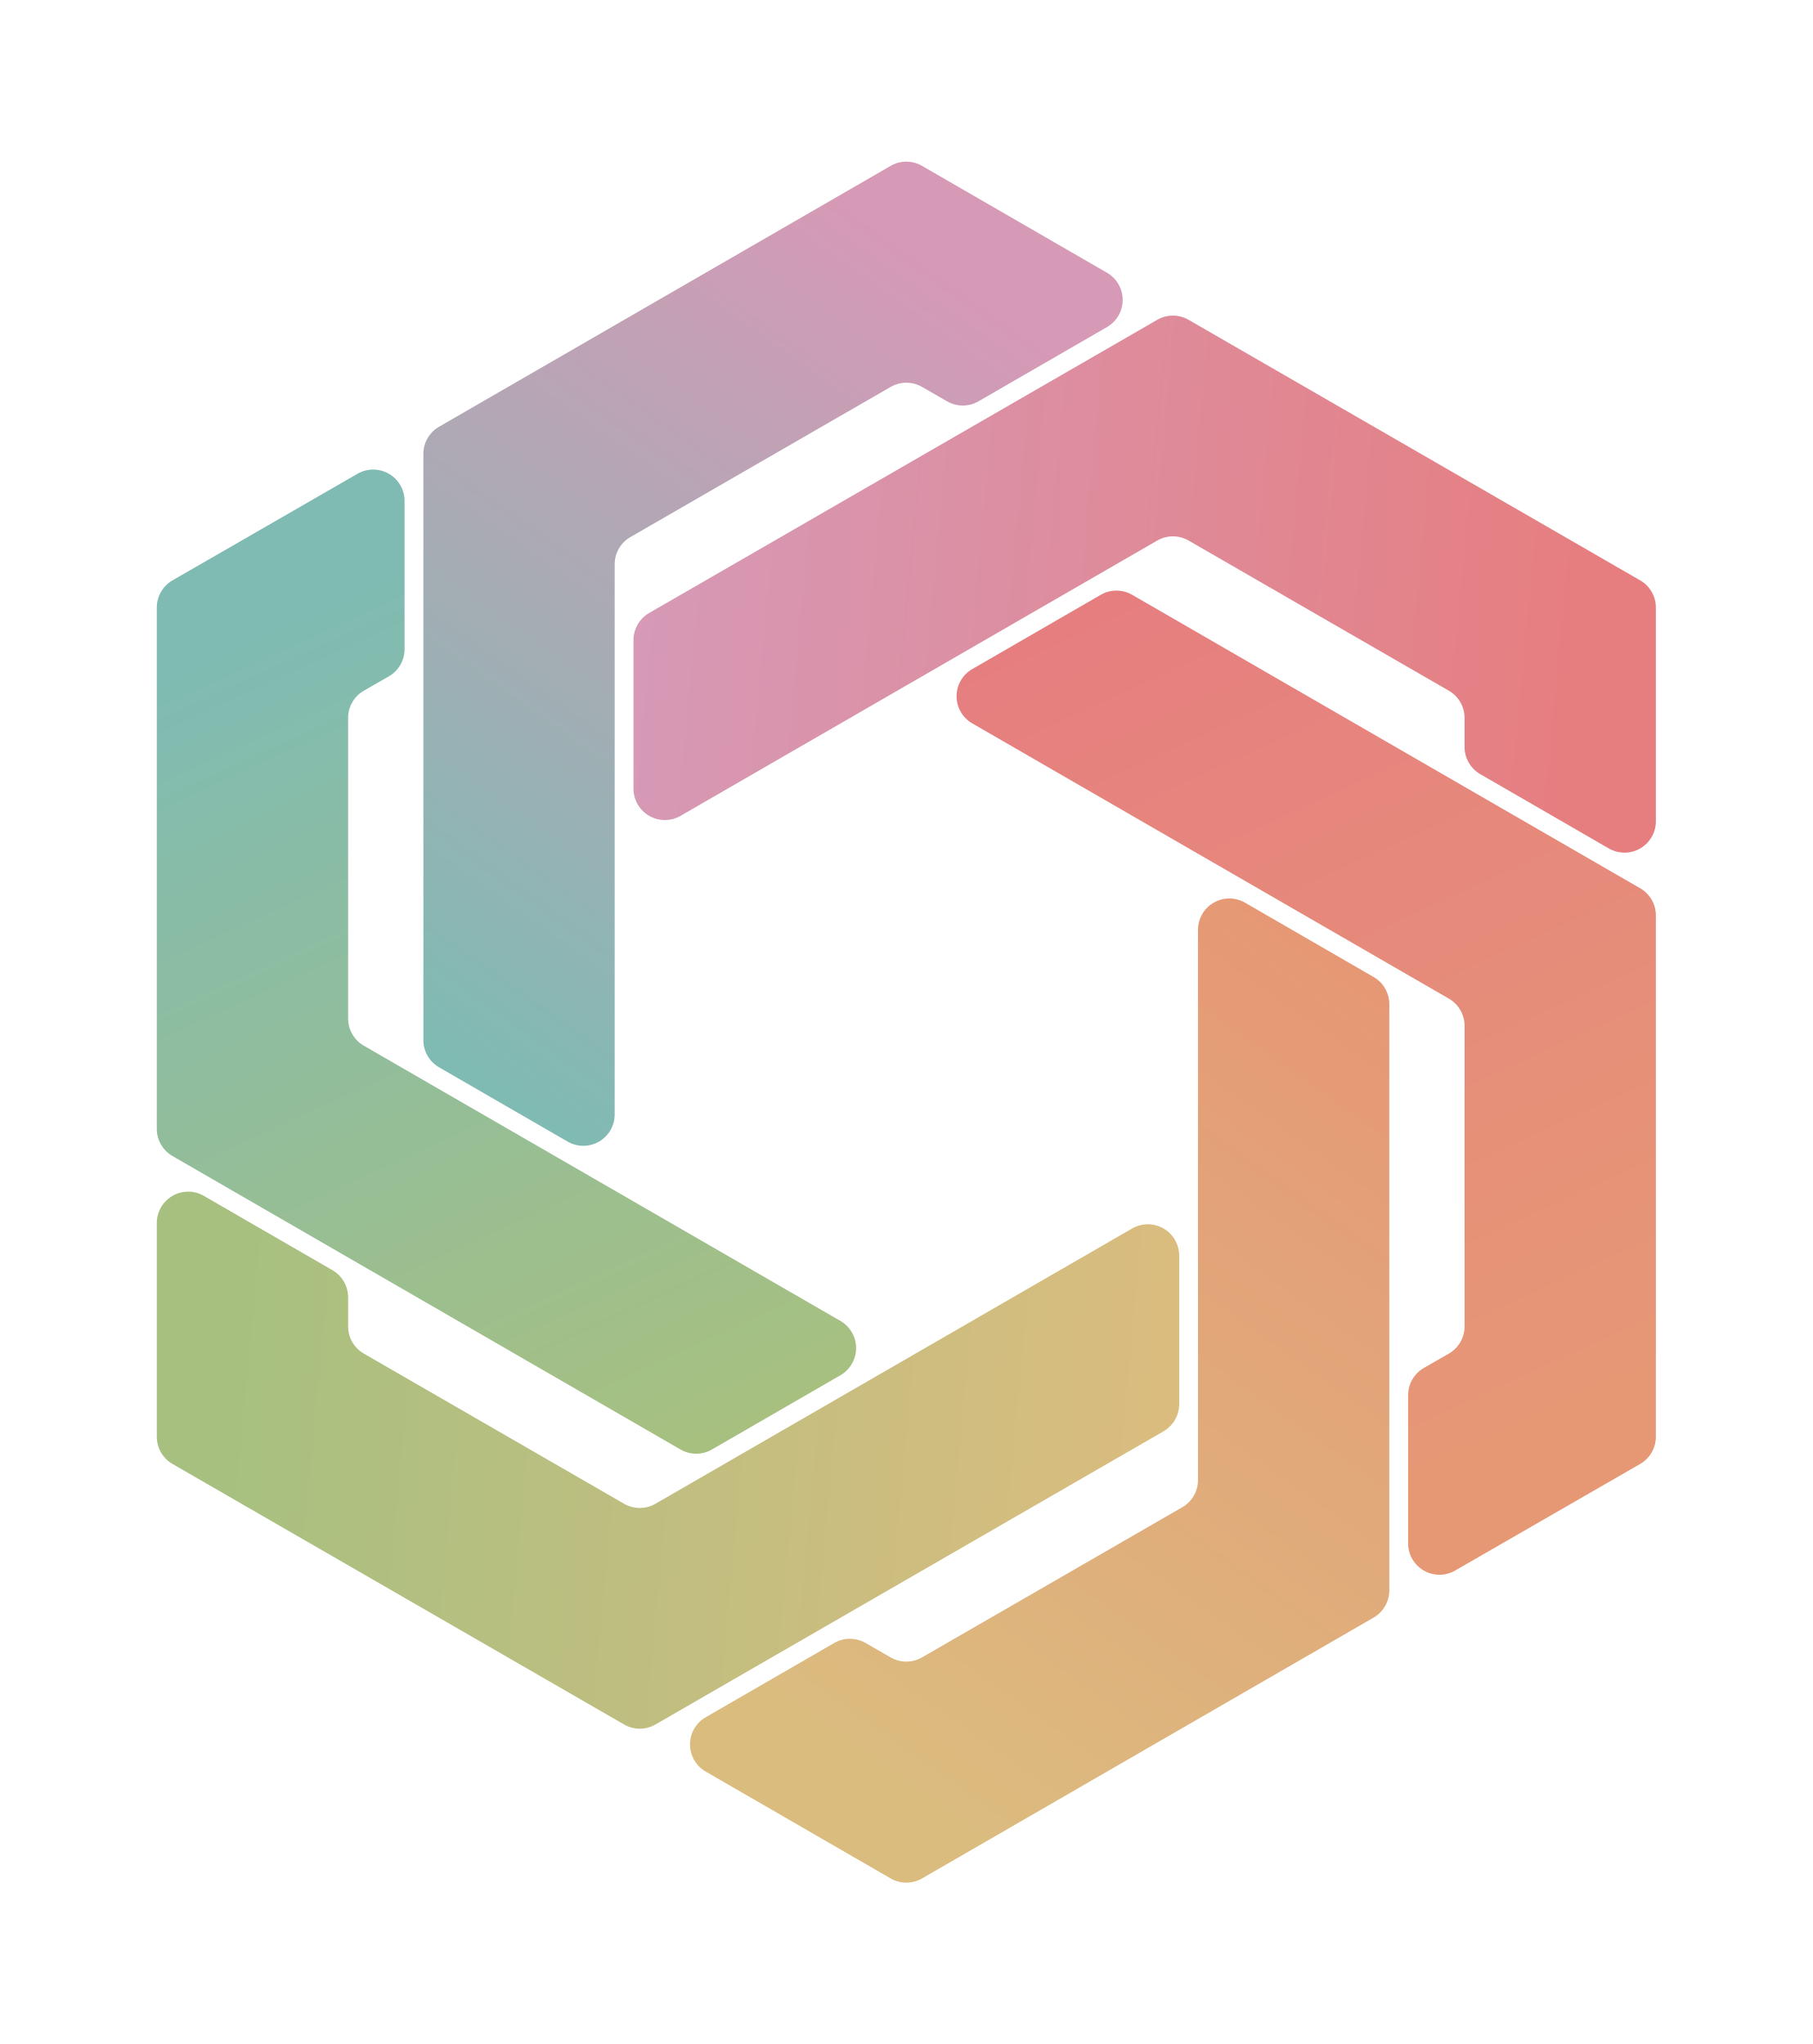
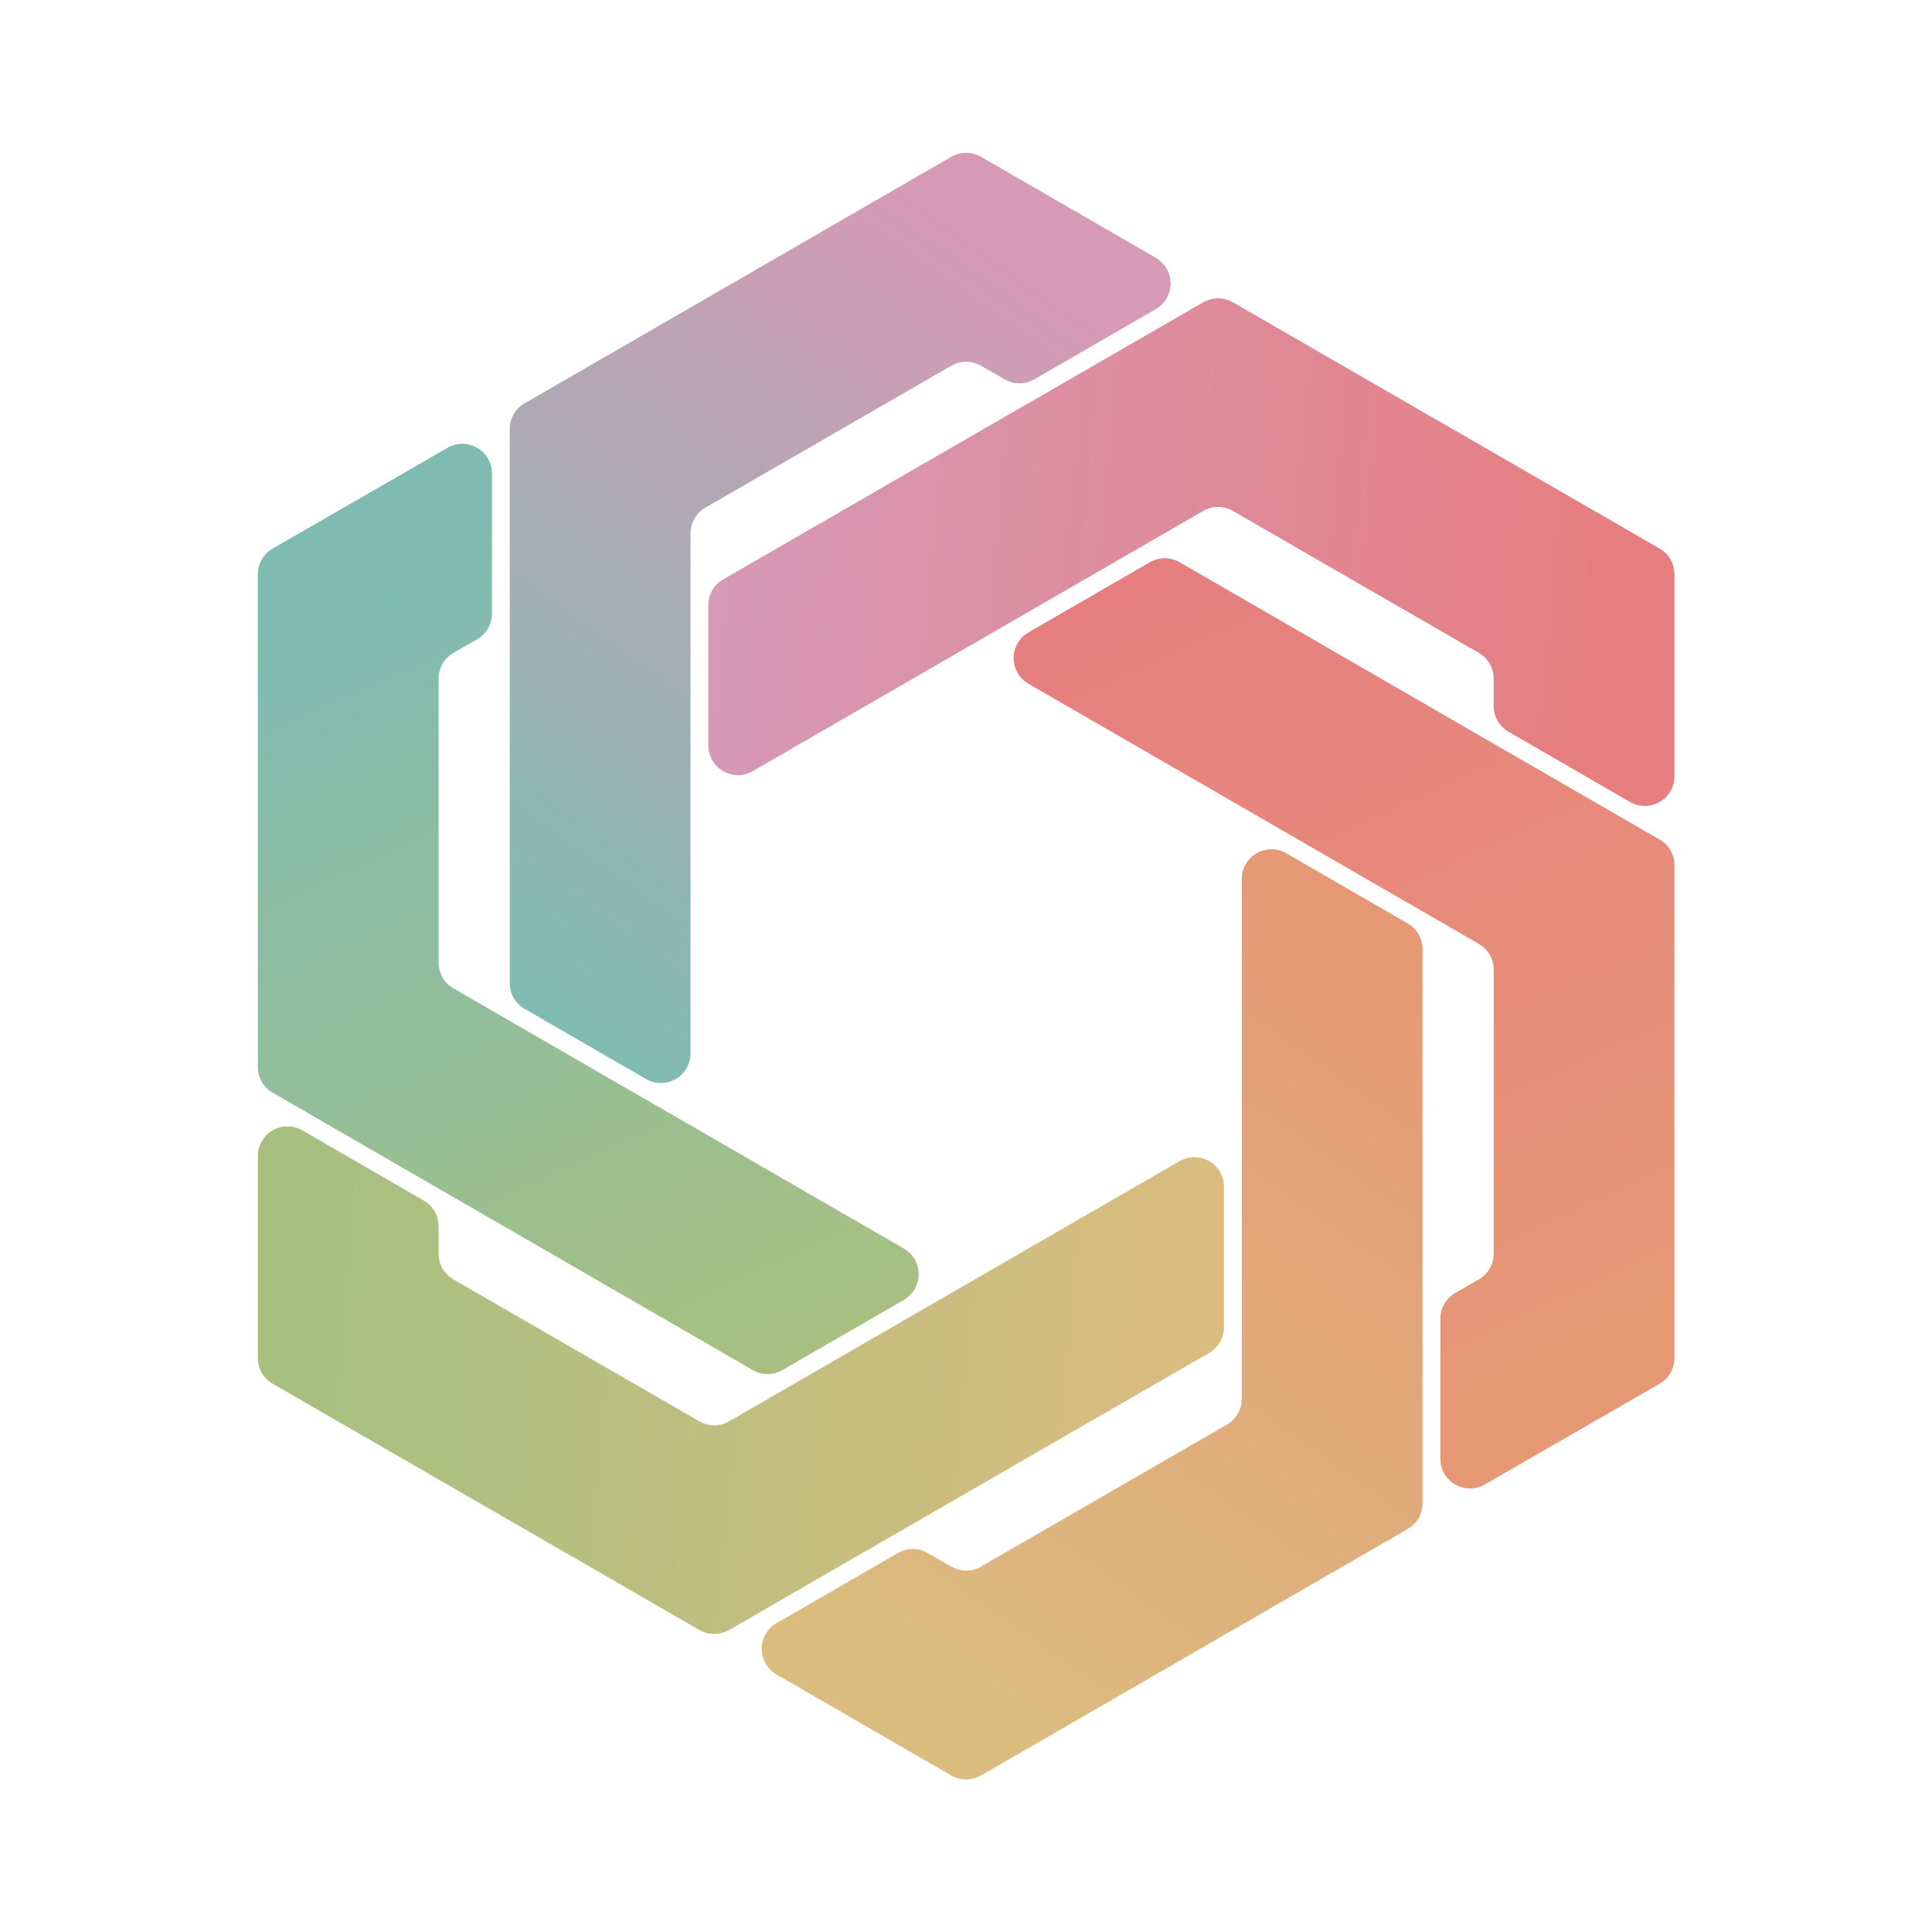
- <svg xmlns="http://www.w3.org/2000/svg" viewBox="-289 -326 578 651.9">
+ <svg xmlns="http://www.w3.org/2000/svg" viewBox="-326 -326 651.9 651.9">
  <defs>
    <linearGradient id="hk-g0" gradientUnits="userSpaceOnUse" x1="160" y1="148.4" x2="36.5" y2="-121.5">
      <stop offset="0" stop-color="#e69875" />
      <stop offset="1" stop-color="#e67e80" />
    </linearGradient>
    <linearGradient id="hk-g1" gradientUnits="userSpaceOnUse" x1="-48.5" y1="212.8" x2="123.5" y2="-29.2">
      <stop offset="0" stop-color="#dbbc7f" />
      <stop offset="1" stop-color="#e69875" />
    </linearGradient>
    <linearGradient id="hk-g2" gradientUnits="userSpaceOnUse" x1="-208.5" y1="64.4" x2="87" y2="92.4">
      <stop offset="0" stop-color="#a7c080" />
      <stop offset="1" stop-color="#dbbc7f" />
    </linearGradient>
    <linearGradient id="hk-g3" gradientUnits="userSpaceOnUse" x1="-160" y1="-148.4" x2="-36.5" y2="121.5">
      <stop offset="0" stop-color="#7fbbb3" />
      <stop offset="1" stop-color="#a7c080" />
    </linearGradient>
    <linearGradient id="hk-g4" gradientUnits="userSpaceOnUse" x1="48.5" y1="-212.8" x2="-123.5" y2="29.2">
      <stop offset="0" stop-color="#d699b6" />
      <stop offset="1" stop-color="#7fbbb3" />
    </linearGradient>
    <linearGradient id="hk-g5" gradientUnits="userSpaceOnUse" x1="208.5" y1="-64.4" x2="-87" y2="-92.4">
      <stop offset="0" stop-color="#e67e80" />
      <stop offset="1" stop-color="#d699b6" />
    </linearGradient>
  </defs>
  <path fill="url(#hk-g0)" d="M160 166.3 A10 10 0 0 0 175 174.9 L234 140.9 A10 10 0 0 0 239 132.2 L239 -34.1 A10 10 0 0 0 234 -42.7 L72 -136.3 A10 10 0 0 0 62 -136.3 L21 -112.6 A10 10 0 0 0 21 -95.3 L173 -7.5 A10 10 0 0 1 178 1.2 L178 97 A10 10 0 0 1 173 105.7 L165 110.3 A10 10 0 0 0 160 118.9 Z" />
  <path fill="url(#hk-g1)" d="M-64 221.7 A10 10 0 0 0 -64 239 L-5 273.1 A10 10 0 0 0 5 273.1 L149 189.9 A10 10 0 0 0 154 181.3 L154 -5.8 A10 10 0 0 0 149 -14.4 L108 -38.1 A10 10 0 0 0 93 -29.4 L93 146.1 A10 10 0 0 1 88 154.7 L5 202.6 A10 10 0 0 1 -5 202.6 L-13 198 A10 10 0 0 0 -23 198 Z" />
  <path fill="url(#hk-g2)" d="M-224 55.4 A10 10 0 0 0 -239 64.1 L-239 132.2 A10 10 0 0 0 -234 140.9 L-90 224 A10 10 0 0 0 -80 224 L82 130.5 A10 10 0 0 0 87 121.8 L87 74.5 A10 10 0 0 0 72 65.8 L-80 153.6 A10 10 0 0 1 -90 153.6 L-173 105.7 A10 10 0 0 1 -178 97 L-178 87.8 A10 10 0 0 0 -183 79.1 Z" />
  <path fill="url(#hk-g3)" d="M-160 -166.3 A10 10 0 0 0 -175 -174.9 L-234 -140.9 A10 10 0 0 0 -239 -132.2 L-239 34.1 A10 10 0 0 0 -234 42.7 L-72 136.3 A10 10 0 0 0 -62 136.3 L-21 112.6 A10 10 0 0 0 -21 95.3 L-173 7.5 A10 10 0 0 1 -178 -1.2 L-178 -97 A10 10 0 0 1 -173 -105.7 L-165 -110.3 A10 10 0 0 0 -160 -118.9 Z" />
  <path fill="url(#hk-g4)" d="M64 -221.7 A10 10 0 0 0 64 -239 L5 -273.1 A10 10 0 0 0 -5 -273.1 L-149 -189.9 A10 10 0 0 0 -154 -181.3 L-154 5.8 A10 10 0 0 0 -149 14.4 L-108 38.1 A10 10 0 0 0 -93 29.4 L-93 -146.1 A10 10 0 0 1 -88 -154.7 L-5 -202.6 A10 10 0 0 1 5 -202.6 L13 -198 A10 10 0 0 0 23 -198 Z" />
  <path fill="url(#hk-g5)" d="M224 -55.4 A10 10 0 0 0 239 -64.1 L239 -132.2 A10 10 0 0 0 234 -140.9 L90 -224 A10 10 0 0 0 80 -224 L-82 -130.5 A10 10 0 0 0 -87 -121.8 L-87 -74.5 A10 10 0 0 0 -72 -65.8 L80 -153.6 A10 10 0 0 1 90 -153.6 L173 -105.7 A10 10 0 0 1 178 -97 L178 -87.8 A10 10 0 0 0 183 -79.1 Z" />
</svg>
